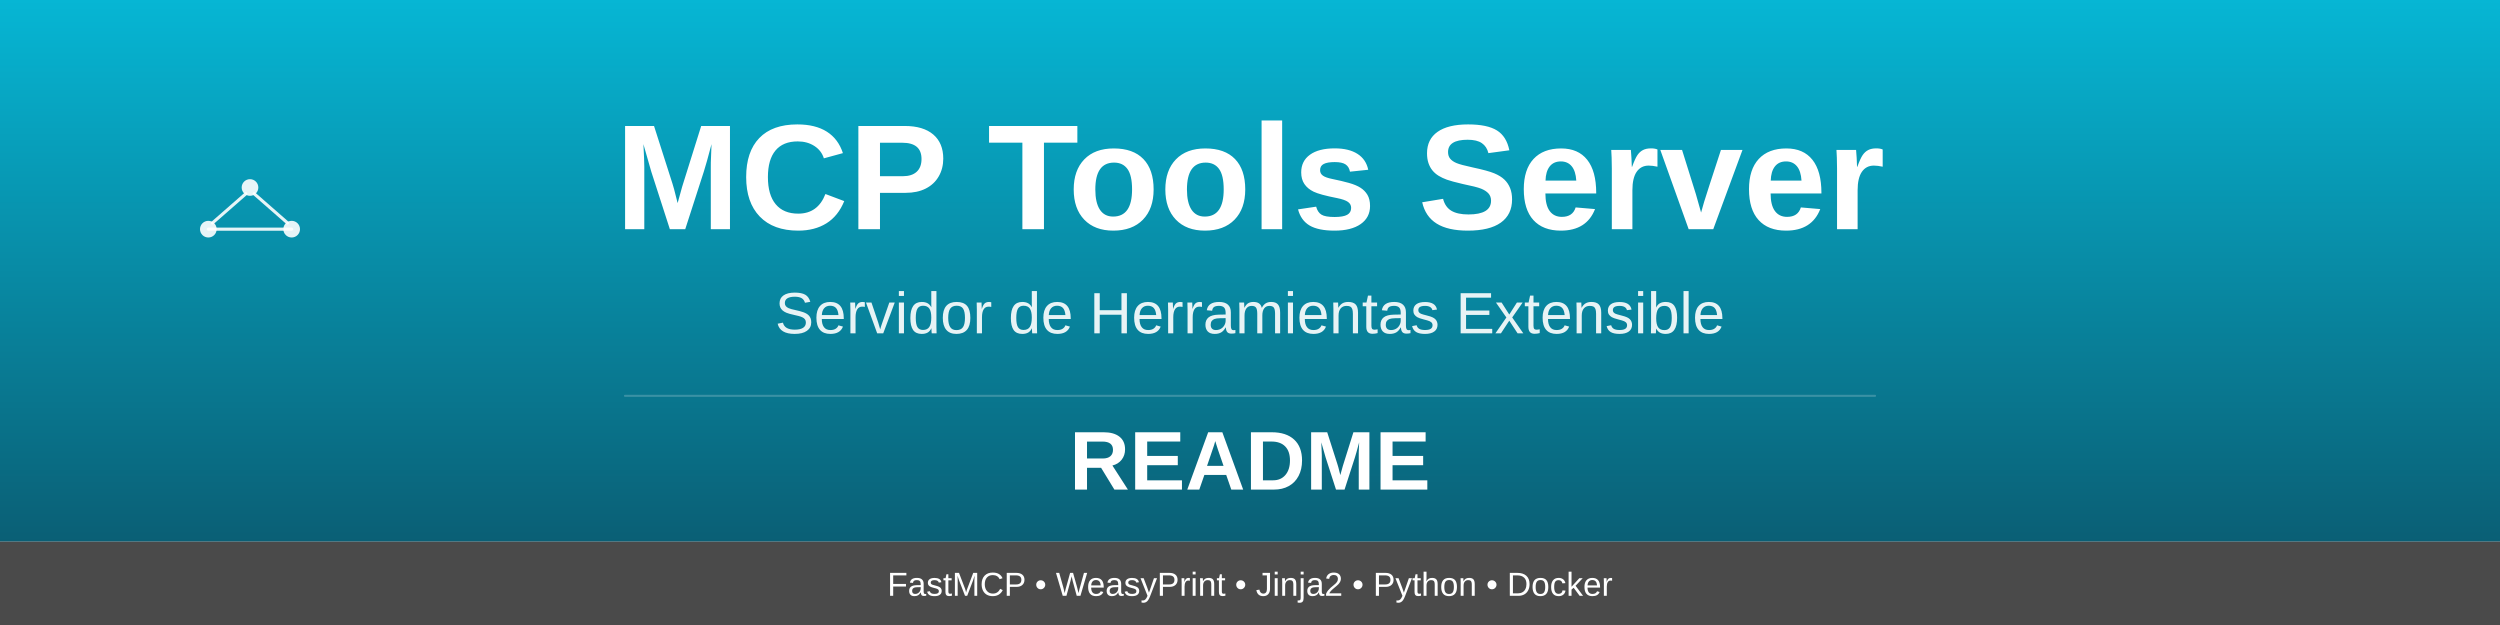
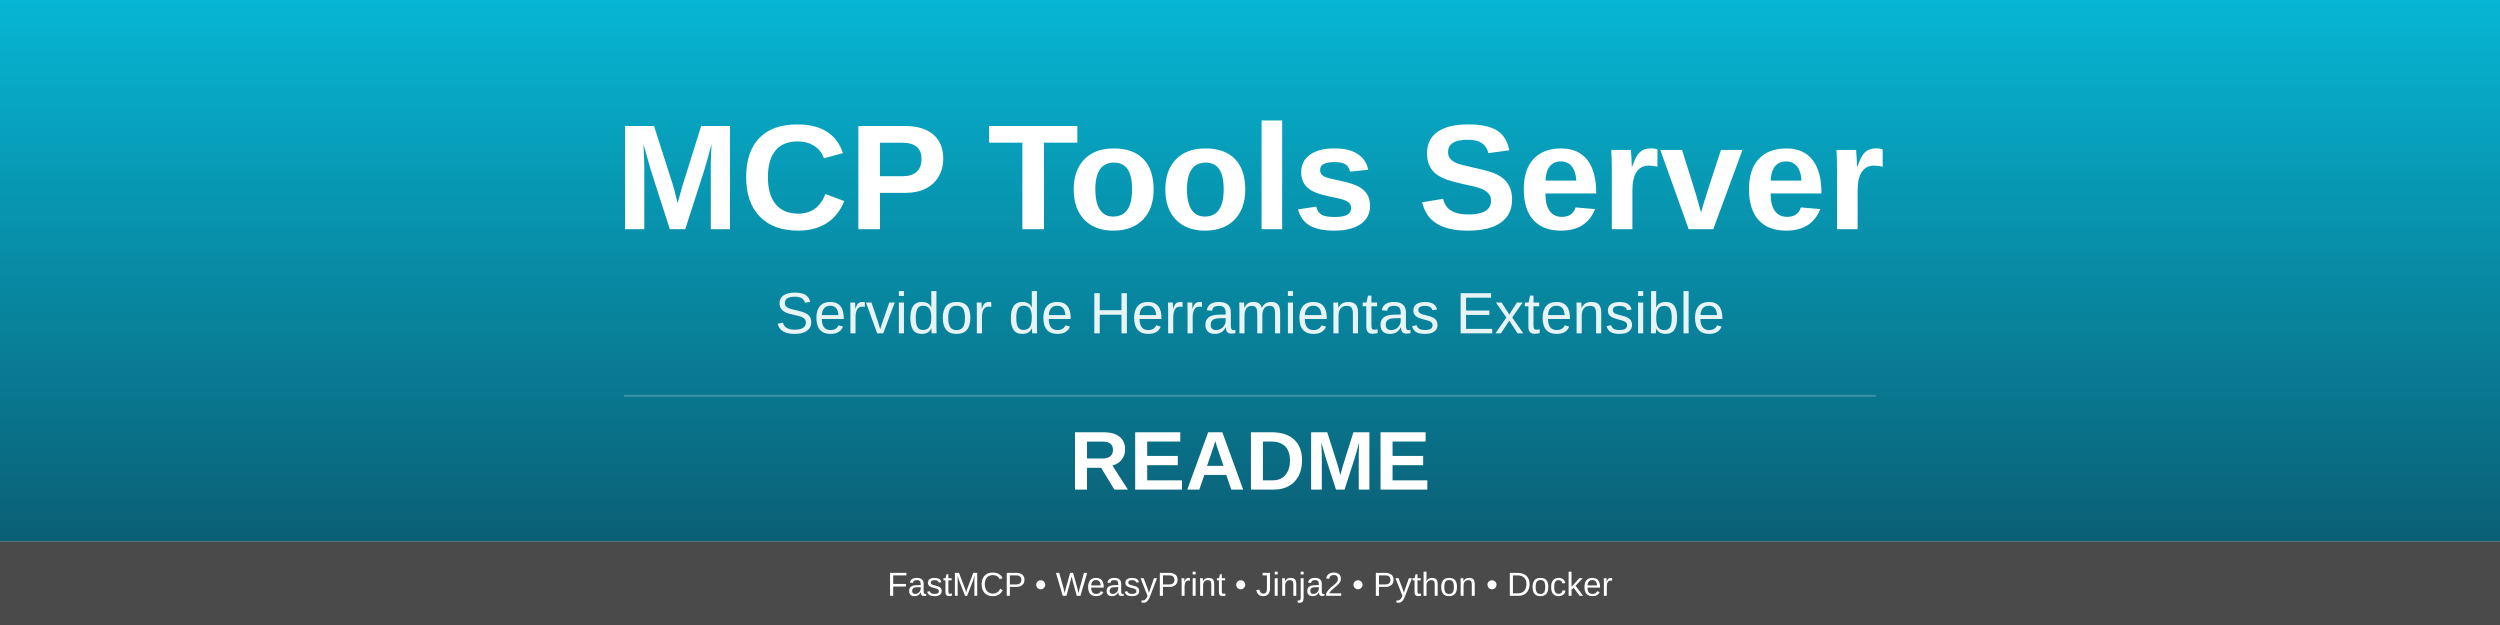
<svg xmlns="http://www.w3.org/2000/svg" viewBox="0 0 1200 300" width="1200" height="300">
  <defs>
    <linearGradient id="gradient-cyan-main" x1="0%" y1="0%" x2="0%" y2="100%">
      <stop offset="0%" style="stop-color:#06B6D4;stop-opacity:1" />
      <stop offset="100%" style="stop-color:#0a5f75;stop-opacity:1" />
    </linearGradient>
  </defs>
  <rect width="1200" height="260" fill="url(#gradient-cyan-main)" />
  <rect y="260" width="1200" height="40" fill="#4A4A4A" />
-   <circle cx="120" cy="90" r="4" fill="white" fill-opacity="0.9" />
-   <circle cx="100" cy="110" r="4" fill="white" fill-opacity="0.9" />
-   <circle cx="140" cy="110" r="4" fill="white" fill-opacity="0.9" />
-   <line x1="118" y1="93" x2="102" y2="107" stroke="white" stroke-width="1.5" stroke-opacity="0.9" stroke-linecap="round" />
-   <line x1="122" y1="93" x2="138" y2="107" stroke="white" stroke-width="1.5" stroke-opacity="0.9" stroke-linecap="round" />
-   <line x1="100" y1="110" x2="140" y2="110" stroke="white" stroke-width="1.5" stroke-opacity="0.9" stroke-linecap="round" />
  <text x="600" y="110" font-family="Arial, Helvetica, sans-serif" font-size="72" font-weight="bold" fill="white" text-anchor="middle">
    MCP Tools Server
  </text>
  <text x="600" y="160" font-family="Arial, Helvetica, sans-serif" font-size="28" font-weight="300" fill="white" fill-opacity="0.9" text-anchor="middle">
    Servidor de Herramientas Extensible
  </text>
  <line x1="300" y1="190" x2="900" y2="190" stroke="white" stroke-width="1" stroke-opacity="0.2" stroke-linecap="round" />
  <text x="600" y="235" font-family="Arial, Helvetica, sans-serif" font-size="40" font-weight="bold" fill="white" text-anchor="middle">
    README
  </text>
  <text x="600" y="286" font-family="Arial, Helvetica, sans-serif" font-size="16" font-weight="400" fill="white" text-anchor="middle">
    FastMCP • WeasyPrint • Jinja2 • Python • Docker
  </text>
</svg>
